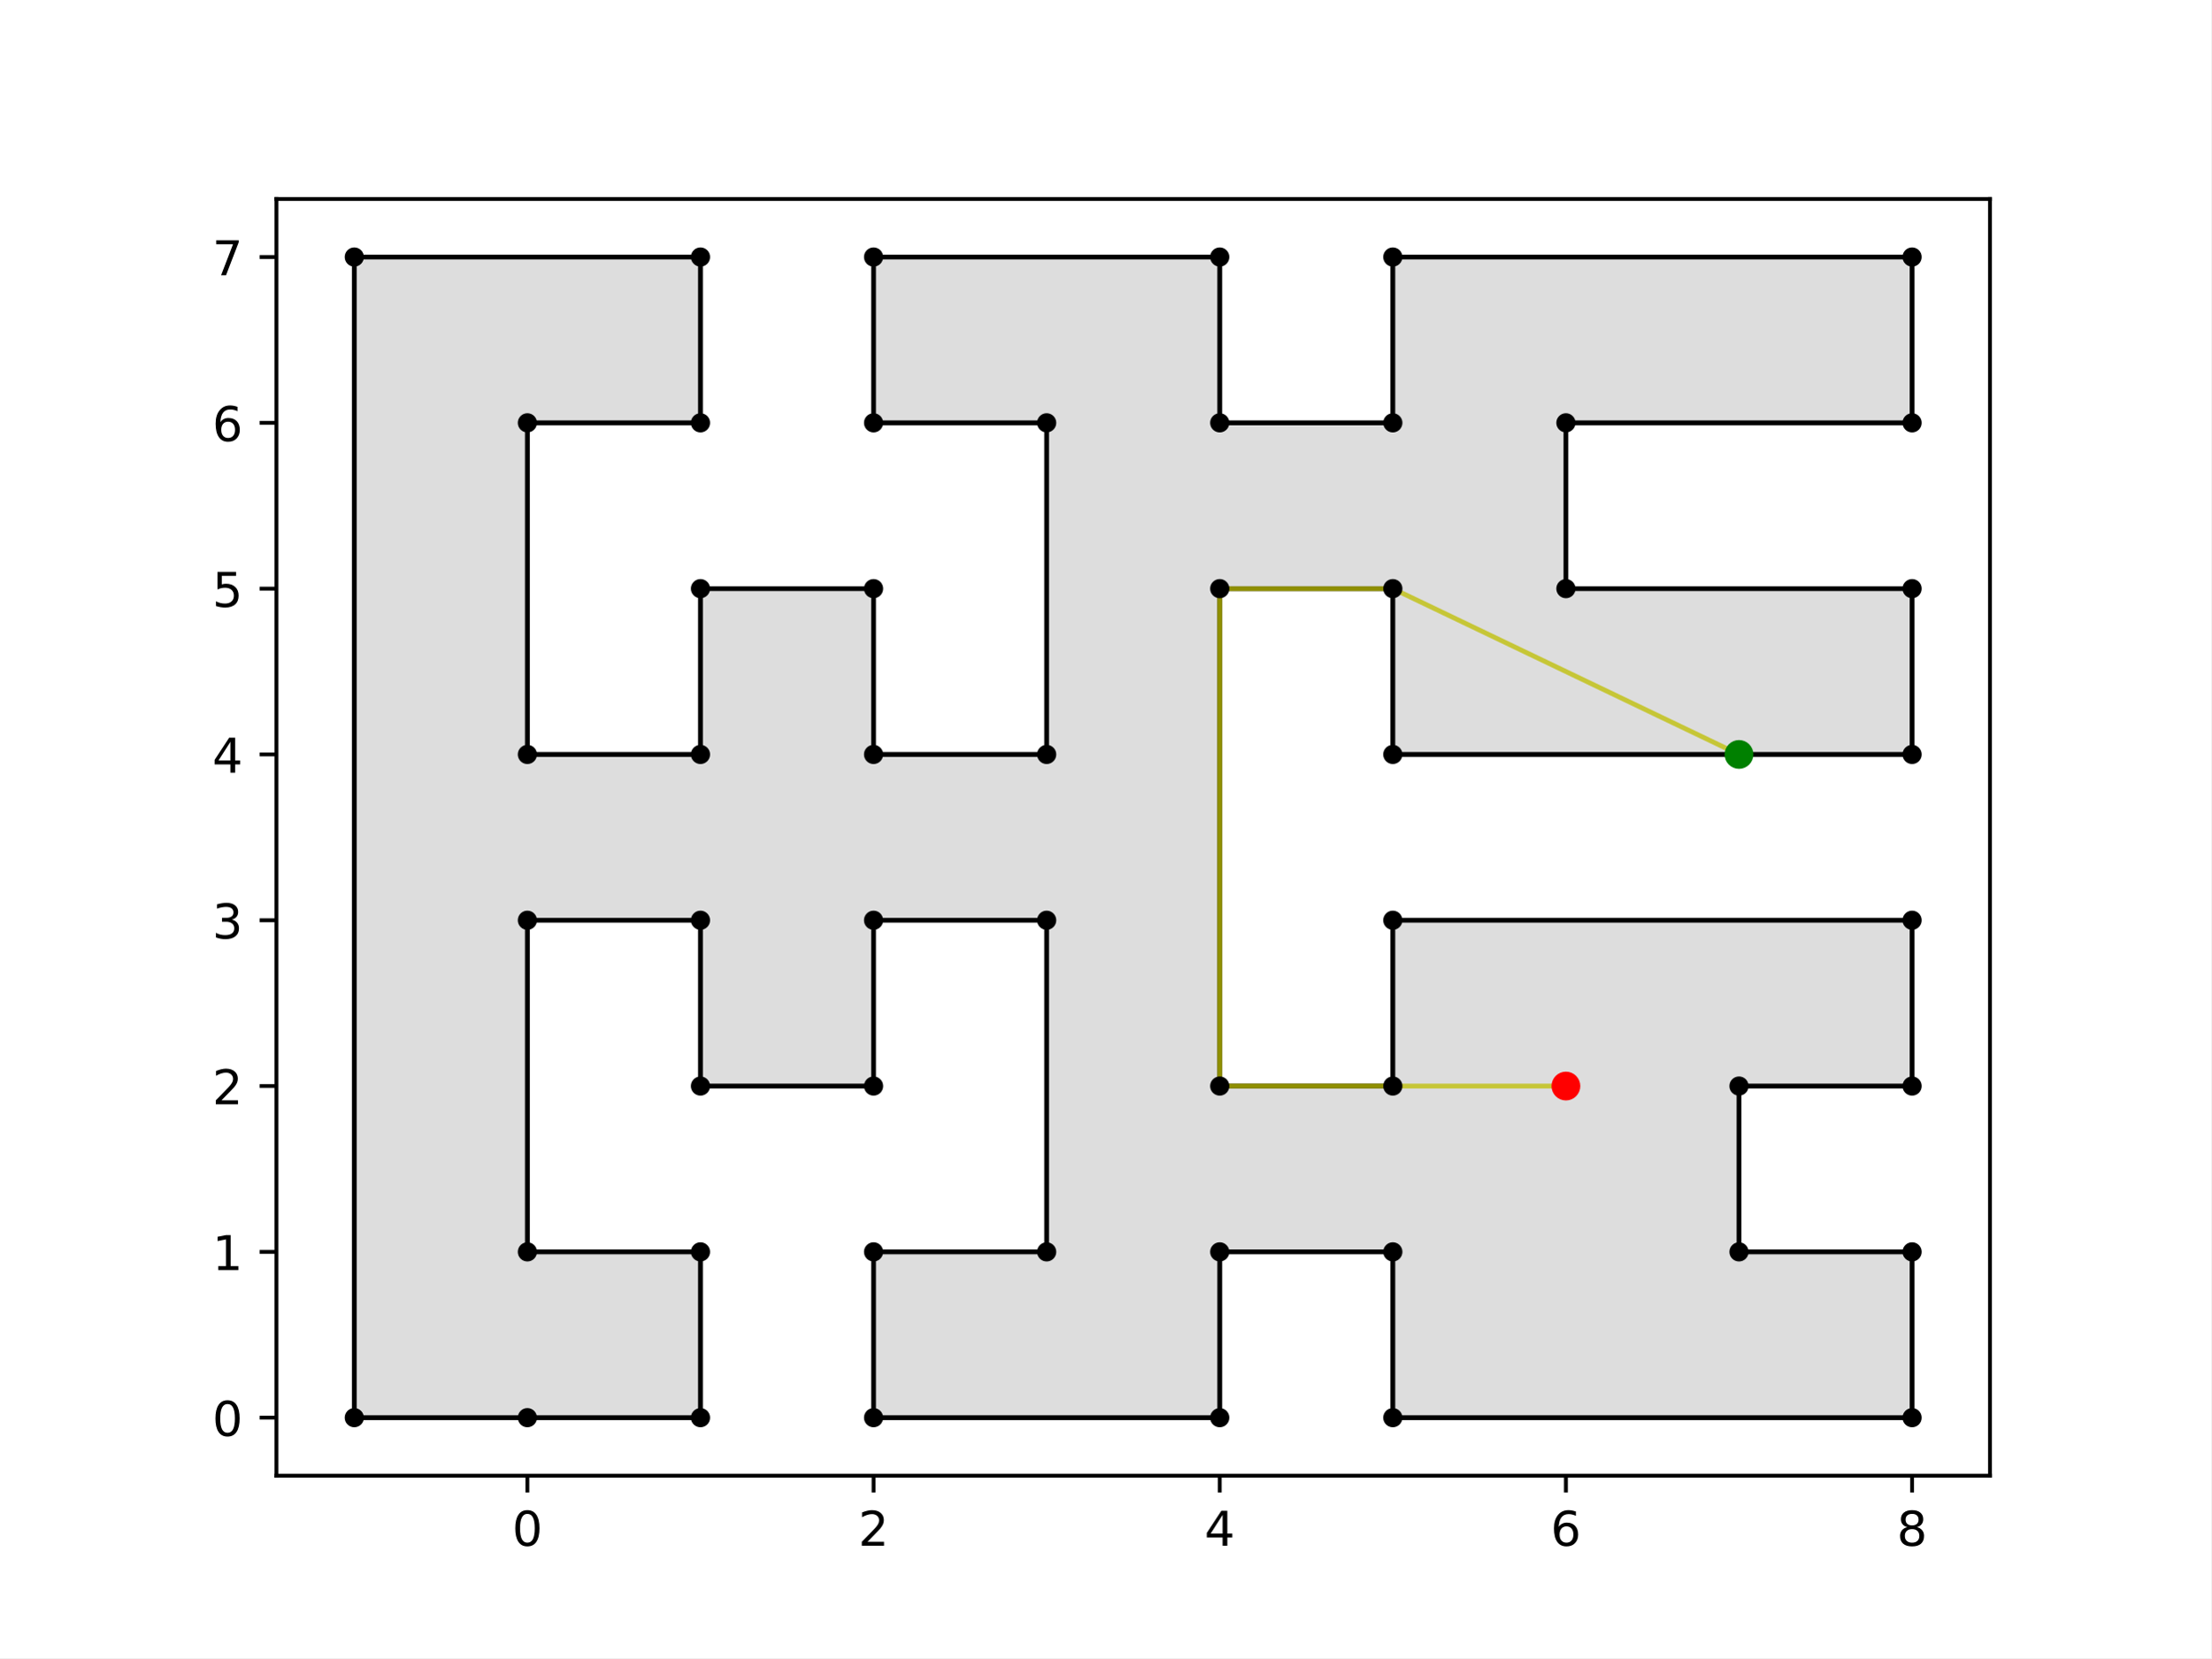
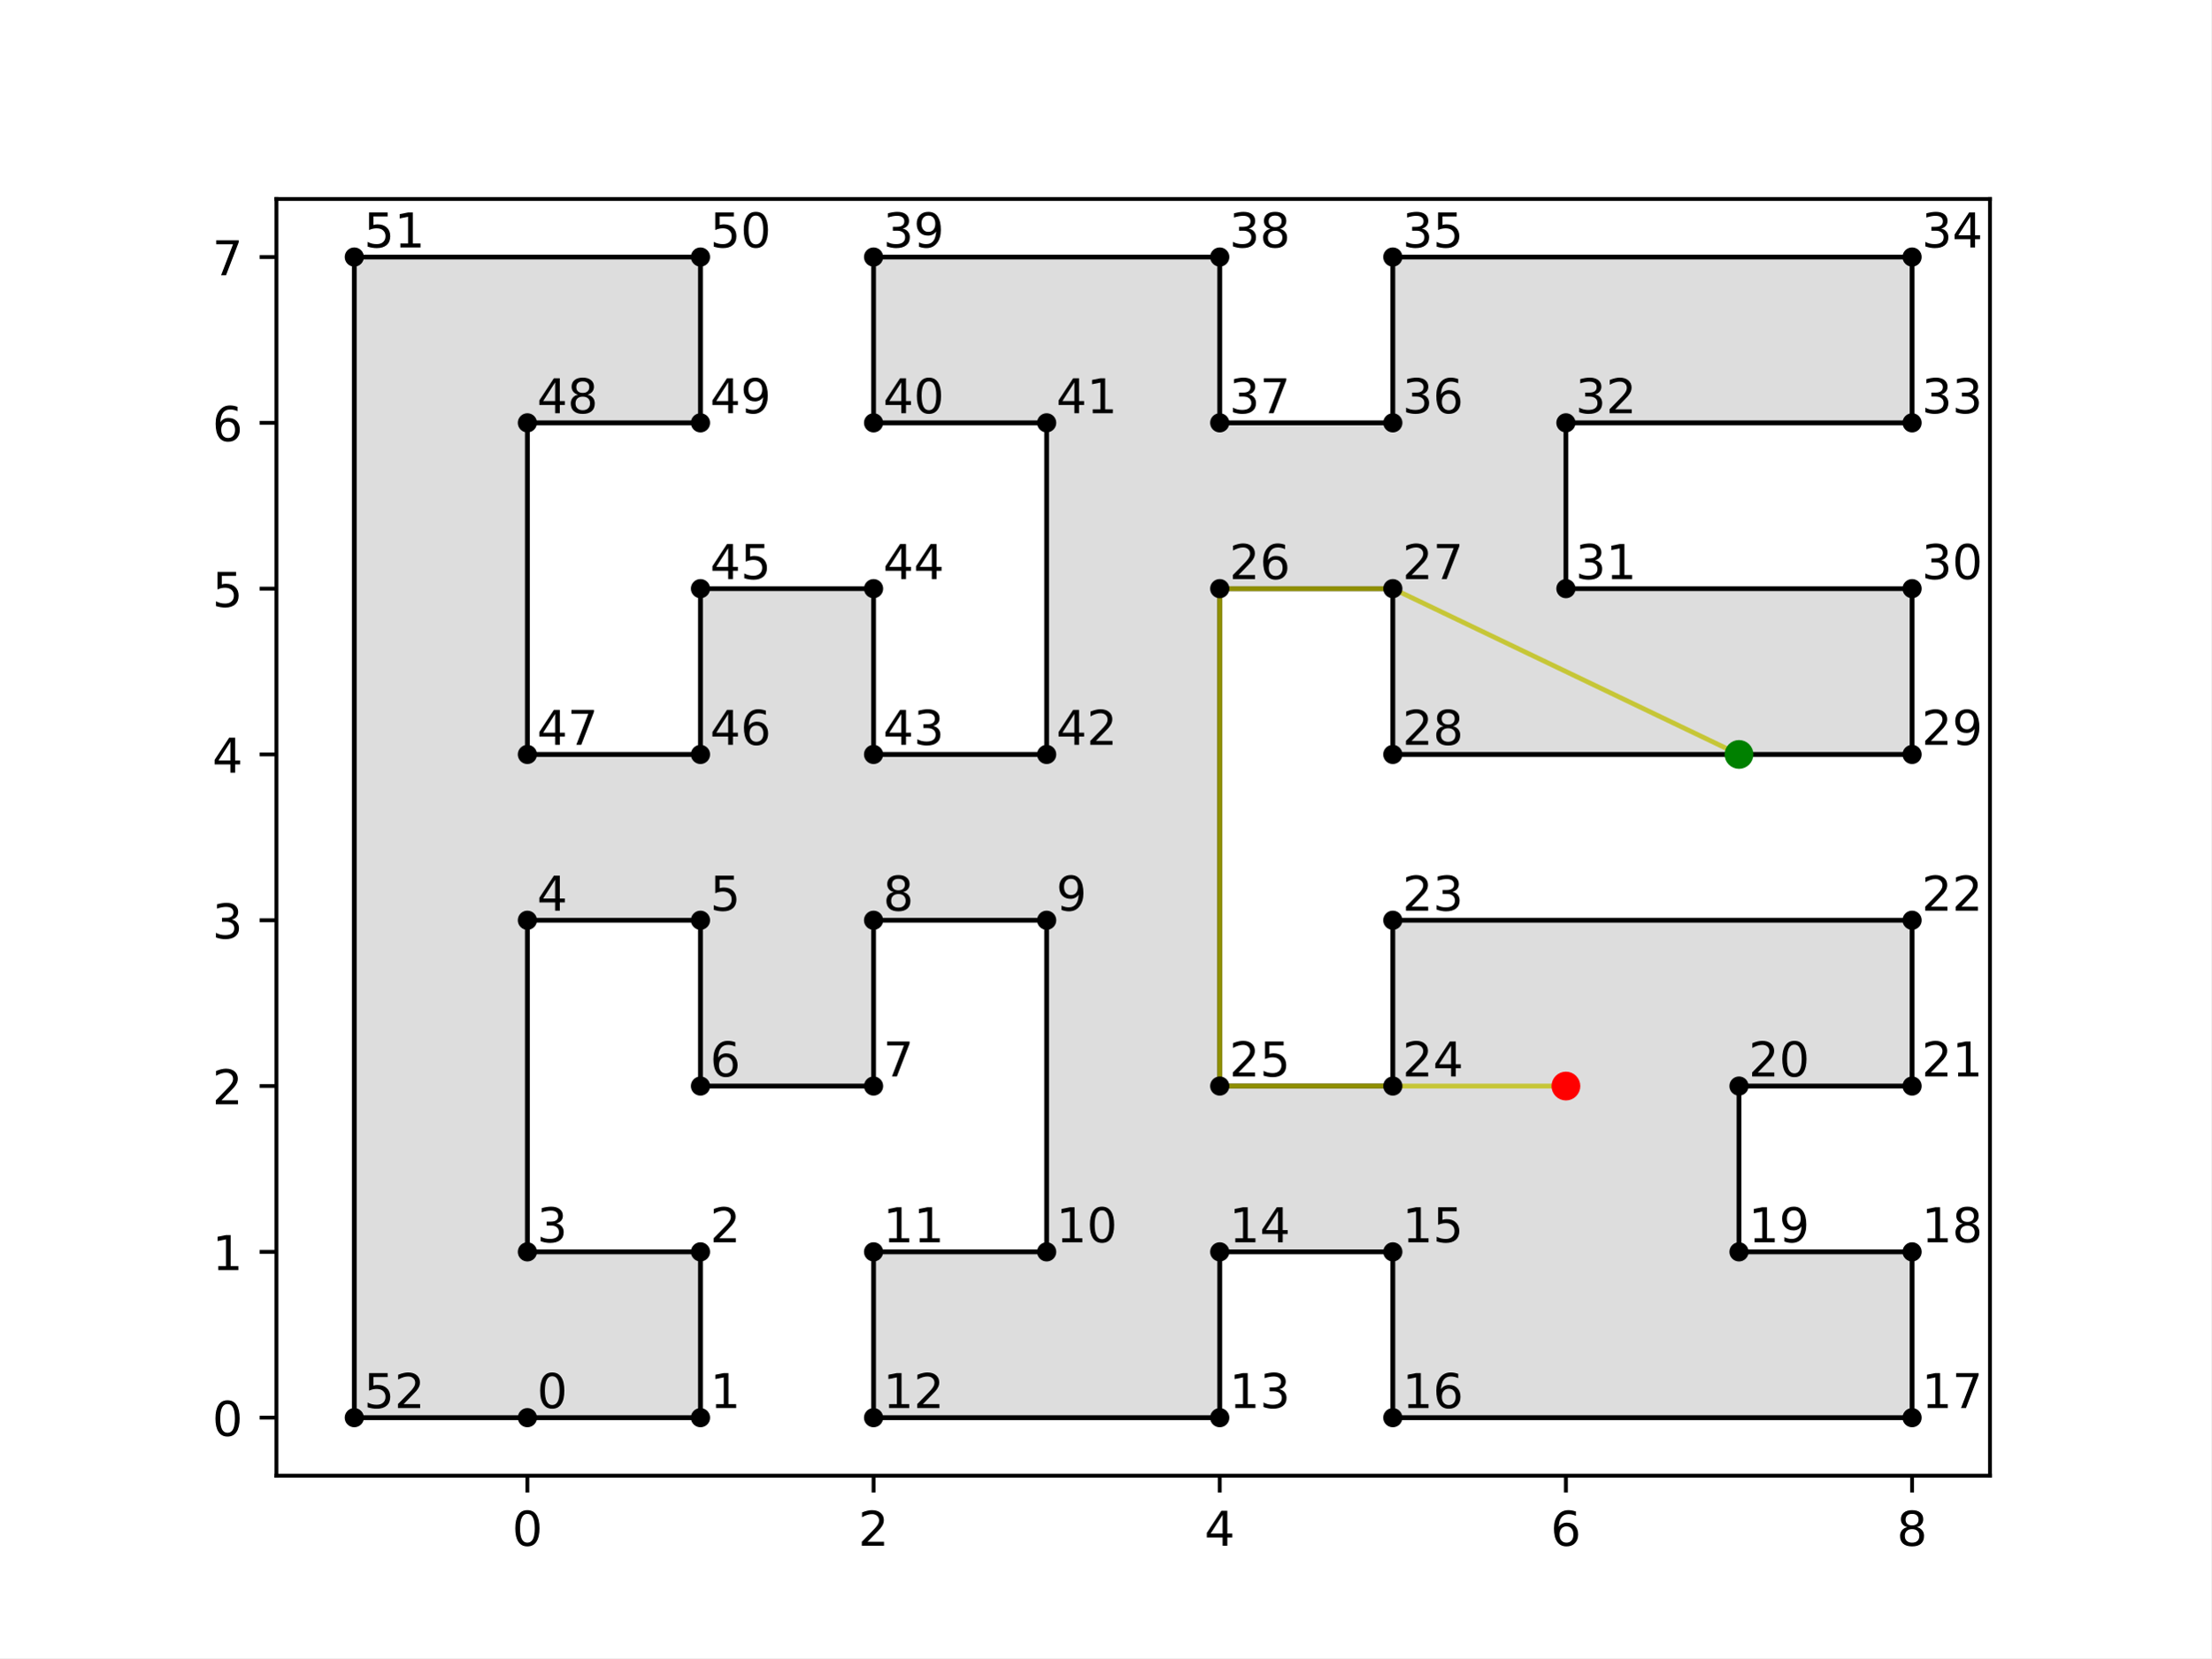
<svg xmlns="http://www.w3.org/2000/svg" xmlns:xlink="http://www.w3.org/1999/xlink" height="345.6pt" version="1.1" viewBox="0 0 460.8 345.6" width="460.8pt">
  <defs>
    <style type="text/css">*{stroke-linecap:butt;stroke-linejoin:round;}</style>
  </defs>
  <g id="figure_1">
    <g id="patch_1">
      <path d="M 0 345.6  L 460.8 345.6  L 460.8 0  L 0 0  z " style="fill:#ffffff;" />
    </g>
    <g id="axes_1">
      <g id="patch_2">
        <path d="M 57.6 307.584  L 414.72 307.584  L 414.72 41.472  L 57.6 41.472  z " style="fill:#ffffff;" />
      </g>
      <g id="patch_3">
-         <path clip-path="url(#pfb8303983c)" d="M 109.905 295.488  L 145.978 295.488  L 145.978 260.928  L 109.905 260.928  L 109.905 191.808  L 145.978 191.808  L 145.978 226.368  L 182.051 226.368  L 182.051 191.808  L 218.124 191.808  L 218.124 260.928  L 182.051 260.928  L 182.051 295.488  L 254.196 295.488  L 254.196 260.928  L 290.269 260.928  L 290.269 295.488  L 398.487 295.488  L 398.487 260.928  L 362.415 260.928  L 362.415 226.368  L 398.487 226.368  L 398.487 191.808  L 290.269 191.808  L 290.269 226.368  L 254.196 226.368  L 254.196 122.688  L 290.269 122.688  L 290.269 157.248  L 398.487 157.248  L 398.487 122.688  L 326.342 122.688  L 326.342 88.128  L 398.487 88.128  L 398.487 53.568  L 290.269 53.568  L 290.269 88.128  L 254.196 88.128  L 254.196 53.568  L 182.051 53.568  L 182.051 88.128  L 218.124 88.128  L 218.124 157.248  L 182.051 157.248  L 182.051 122.688  L 145.978 122.688  L 145.978 157.248  L 109.905 157.248  L 109.905 88.128  L 145.978 88.128  L 145.978 53.568  L 73.833 53.568  L 73.833 295.488  z " style="fill:#dddddd;stroke:#000000;" />
+         <path clip-path="url(#pe82f7a3d07)" d="M 109.905 295.488  L 145.978 295.488  L 145.978 260.928  L 109.905 260.928  L 109.905 191.808  L 145.978 191.808  L 145.978 226.368  L 182.051 226.368  L 182.051 191.808  L 218.124 191.808  L 218.124 260.928  L 182.051 260.928  L 182.051 295.488  L 254.196 295.488  L 254.196 260.928  L 290.269 260.928  L 290.269 295.488  L 398.487 295.488  L 398.487 260.928  L 362.415 260.928  L 362.415 226.368  L 398.487 226.368  L 398.487 191.808  L 290.269 191.808  L 290.269 226.368  L 254.196 226.368  L 254.196 122.688  L 290.269 122.688  L 290.269 157.248  L 398.487 157.248  L 398.487 122.688  L 326.342 122.688  L 326.342 88.128  L 398.487 88.128  L 398.487 53.568  L 290.269 53.568  L 290.269 88.128  L 254.196 88.128  L 254.196 53.568  L 182.051 53.568  L 182.051 88.128  L 218.124 88.128  L 218.124 157.248  L 182.051 157.248  L 182.051 122.688  L 145.978 122.688  L 145.978 157.248  L 109.905 157.248  L 109.905 88.128  L 145.978 88.128  L 145.978 53.568  L 73.833 53.568  L 73.833 295.488  z " style="fill:#dddddd;stroke:#000000;" />
      </g>
      <g id="matplotlib.axis_1">
        <g id="xtick_1">
          <g id="line2d_1">
            <defs>
-               <path d="M 0 0  L 0 3.5  " id="m3d851dfef1" style="stroke:#000000;stroke-width:0.8;" />
+               <path d="M 0 0  L 0 3.5  " id="ma1c6338b8a" style="stroke:#000000;stroke-width:0.8;" />
            </defs>
            <g>
-               <use style="stroke:#000000;stroke-width:0.8;" x="109.905" xlink:href="#m3d851dfef1" y="307.584" />
+               <use style="stroke:#000000;stroke-width:0.8;" x="109.905" xlink:href="#ma1c6338b8a" y="307.584" />
            </g>
          </g>
          <g id="text_1">
            <g transform="translate(106.7242 322.1824)scale(0.1 -0.1)">
              <defs>
                <path d="M 31.781 66.406  Q 24.172 66.406 20.328 58.906  Q 16.5 51.422 16.5 36.375  Q 16.5 21.391 20.328 13.891  Q 24.172 6.391 31.781 6.391  Q 39.453 6.391 43.281 13.891  Q 47.125 21.391 47.125 36.375  Q 47.125 51.422 43.281 58.906  Q 39.453 66.406 31.781 66.406  z M 31.781 74.219  Q 44.047 74.219 50.516 64.516  Q 56.984 54.828 56.984 36.375  Q 56.984 17.969 50.516 8.266  Q 44.047 -1.422 31.781 -1.422  Q 19.531 -1.422 13.062 8.266  Q 6.594 17.969 6.594 36.375  Q 6.594 54.828 13.062 64.516  Q 19.531 74.219 31.781 74.219  z " id="DejaVuSans-48" />
              </defs>
              <use xlink:href="#DejaVuSans-48" />
            </g>
          </g>
        </g>
        <g id="xtick_2">
          <g id="line2d_2">
            <g>
-               <use style="stroke:#000000;stroke-width:0.8;" x="182.051" xlink:href="#m3d851dfef1" y="307.584" />
+               <use style="stroke:#000000;stroke-width:0.8;" x="182.051" xlink:href="#ma1c6338b8a" y="307.584" />
            </g>
          </g>
          <g id="text_2">
            <g transform="translate(178.8697 322.1824)scale(0.1 -0.1)">
              <defs>
                <path d="M 19.188 8.297  L 53.609 8.297  L 53.609 0  L 7.328 0  L 7.328 8.297  Q 12.938 14.109 22.625 23.891  Q 32.328 33.688 34.812 36.531  Q 39.547 41.844 41.422 45.531  Q 43.312 49.219 43.312 52.781  Q 43.312 58.594 39.234 62.25  Q 35.156 65.922 28.609 65.922  Q 23.969 65.922 18.812 64.312  Q 13.672 62.703 7.812 59.422  L 7.812 69.391  Q 13.766 71.781 18.938 73  Q 24.125 74.219 28.422 74.219  Q 39.75 74.219 46.484 68.547  Q 53.219 62.891 53.219 53.422  Q 53.219 48.922 51.531 44.891  Q 49.859 40.875 45.406 35.406  Q 44.188 33.984 37.641 27.219  Q 31.109 20.453 19.188 8.297  z " id="DejaVuSans-50" />
              </defs>
              <use xlink:href="#DejaVuSans-50" />
            </g>
          </g>
        </g>
        <g id="xtick_3">
          <g id="line2d_3">
            <g>
-               <use style="stroke:#000000;stroke-width:0.8;" x="254.196" xlink:href="#m3d851dfef1" y="307.584" />
+               <use style="stroke:#000000;stroke-width:0.8;" x="254.196" xlink:href="#ma1c6338b8a" y="307.584" />
            </g>
          </g>
          <g id="text_3">
            <g transform="translate(251.0151 322.1824)scale(0.1 -0.1)">
              <defs>
                <path d="M 37.797 64.312  L 12.891 25.391  L 37.797 25.391  z M 35.203 72.906  L 47.609 72.906  L 47.609 25.391  L 58.016 25.391  L 58.016 17.188  L 47.609 17.188  L 47.609 0  L 37.797 0  L 37.797 17.188  L 4.891 17.188  L 4.891 26.703  z " id="DejaVuSans-52" />
              </defs>
              <use xlink:href="#DejaVuSans-52" />
            </g>
          </g>
        </g>
        <g id="xtick_4">
          <g id="line2d_4">
            <g>
-               <use style="stroke:#000000;stroke-width:0.8;" x="326.342" xlink:href="#m3d851dfef1" y="307.584" />
+               <use style="stroke:#000000;stroke-width:0.8;" x="326.342" xlink:href="#ma1c6338b8a" y="307.584" />
            </g>
          </g>
          <g id="text_4">
            <g transform="translate(323.1606 322.1824)scale(0.1 -0.1)">
              <defs>
                <path d="M 33.016 40.375  Q 26.375 40.375 22.484 35.828  Q 18.609 31.297 18.609 23.391  Q 18.609 15.531 22.484 10.953  Q 26.375 6.391 33.016 6.391  Q 39.656 6.391 43.531 10.953  Q 47.406 15.531 47.406 23.391  Q 47.406 31.297 43.531 35.828  Q 39.656 40.375 33.016 40.375  z M 52.594 71.297  L 52.594 62.312  Q 48.875 64.062 45.094 64.984  Q 41.312 65.922 37.594 65.922  Q 27.828 65.922 22.672 59.328  Q 17.531 52.734 16.797 39.406  Q 19.672 43.656 24.016 45.922  Q 28.375 48.188 33.594 48.188  Q 44.578 48.188 50.953 41.516  Q 57.328 34.859 57.328 23.391  Q 57.328 12.156 50.688 5.359  Q 44.047 -1.422 33.016 -1.422  Q 20.359 -1.422 13.672 8.266  Q 6.984 17.969 6.984 36.375  Q 6.984 53.656 15.188 63.938  Q 23.391 74.219 37.203 74.219  Q 40.922 74.219 44.703 73.484  Q 48.484 72.75 52.594 71.297  z " id="DejaVuSans-54" />
              </defs>
              <use xlink:href="#DejaVuSans-54" />
            </g>
          </g>
        </g>
        <g id="xtick_5">
          <g id="line2d_5">
            <g>
-               <use style="stroke:#000000;stroke-width:0.8;" x="398.487" xlink:href="#m3d851dfef1" y="307.584" />
+               <use style="stroke:#000000;stroke-width:0.8;" x="398.487" xlink:href="#ma1c6338b8a" y="307.584" />
            </g>
          </g>
          <g id="text_5">
            <g transform="translate(395.306 322.1824)scale(0.1 -0.1)">
              <defs>
                <path d="M 31.781 34.625  Q 24.75 34.625 20.719 30.859  Q 16.703 27.094 16.703 20.516  Q 16.703 13.922 20.719 10.156  Q 24.75 6.391 31.781 6.391  Q 38.812 6.391 42.859 10.172  Q 46.922 13.969 46.922 20.516  Q 46.922 27.094 42.891 30.859  Q 38.875 34.625 31.781 34.625  z M 21.922 38.812  Q 15.578 40.375 12.031 44.719  Q 8.5 49.078 8.5 55.328  Q 8.5 64.062 14.719 69.141  Q 20.953 74.219 31.781 74.219  Q 42.672 74.219 48.875 69.141  Q 55.078 64.062 55.078 55.328  Q 55.078 49.078 51.531 44.719  Q 48 40.375 41.703 38.812  Q 48.828 37.156 52.797 32.312  Q 56.781 27.484 56.781 20.516  Q 56.781 9.906 50.312 4.234  Q 43.844 -1.422 31.781 -1.422  Q 19.734 -1.422 13.25 4.234  Q 6.781 9.906 6.781 20.516  Q 6.781 27.484 10.781 32.312  Q 14.797 37.156 21.922 38.812  z M 18.312 54.391  Q 18.312 48.734 21.844 45.562  Q 25.391 42.391 31.781 42.391  Q 38.141 42.391 41.719 45.562  Q 45.312 48.734 45.312 54.391  Q 45.312 60.062 41.719 63.234  Q 38.141 66.406 31.781 66.406  Q 25.391 66.406 21.844 63.234  Q 18.312 60.062 18.312 54.391  z " id="DejaVuSans-56" />
              </defs>
              <use xlink:href="#DejaVuSans-56" />
            </g>
          </g>
        </g>
      </g>
      <g id="matplotlib.axis_2">
        <g id="ytick_1">
          <g id="line2d_6">
            <defs>
-               <path d="M 0 0  L -3.5 0  " id="mc3d7465099" style="stroke:#000000;stroke-width:0.8;" />
+               <path d="M 0 0  L -3.5 0  " id="mae4428f317" style="stroke:#000000;stroke-width:0.8;" />
            </defs>
            <g>
-               <use style="stroke:#000000;stroke-width:0.8;" x="57.6" xlink:href="#mc3d7465099" y="295.488" />
+               <use style="stroke:#000000;stroke-width:0.8;" x="57.6" xlink:href="#mae4428f317" y="295.488" />
            </g>
          </g>
          <g id="text_6">
            <g transform="translate(44.2375 299.2872)scale(0.1 -0.1)">
              <use xlink:href="#DejaVuSans-48" />
            </g>
          </g>
        </g>
        <g id="ytick_2">
          <g id="line2d_7">
            <g>
-               <use style="stroke:#000000;stroke-width:0.8;" x="57.6" xlink:href="#mc3d7465099" y="260.928" />
+               <use style="stroke:#000000;stroke-width:0.8;" x="57.6" xlink:href="#mae4428f317" y="260.928" />
            </g>
          </g>
          <g id="text_7">
            <g transform="translate(44.2375 264.7272)scale(0.1 -0.1)">
              <defs>
                <path d="M 12.406 8.297  L 28.516 8.297  L 28.516 63.922  L 10.984 60.406  L 10.984 69.391  L 28.422 72.906  L 38.281 72.906  L 38.281 8.297  L 54.391 8.297  L 54.391 0  L 12.406 0  z " id="DejaVuSans-49" />
              </defs>
              <use xlink:href="#DejaVuSans-49" />
            </g>
          </g>
        </g>
        <g id="ytick_3">
          <g id="line2d_8">
            <g>
-               <use style="stroke:#000000;stroke-width:0.8;" x="57.6" xlink:href="#mc3d7465099" y="226.368" />
+               <use style="stroke:#000000;stroke-width:0.8;" x="57.6" xlink:href="#mae4428f317" y="226.368" />
            </g>
          </g>
          <g id="text_8">
            <g transform="translate(44.2375 230.1672)scale(0.1 -0.1)">
              <use xlink:href="#DejaVuSans-50" />
            </g>
          </g>
        </g>
        <g id="ytick_4">
          <g id="line2d_9">
            <g>
-               <use style="stroke:#000000;stroke-width:0.8;" x="57.6" xlink:href="#mc3d7465099" y="191.808" />
+               <use style="stroke:#000000;stroke-width:0.8;" x="57.6" xlink:href="#mae4428f317" y="191.808" />
            </g>
          </g>
          <g id="text_9">
            <g transform="translate(44.2375 195.6072)scale(0.1 -0.1)">
              <defs>
                <path d="M 40.578 39.312  Q 47.656 37.797 51.625 33  Q 55.609 28.219 55.609 21.188  Q 55.609 10.406 48.188 4.484  Q 40.766 -1.422 27.094 -1.422  Q 22.516 -1.422 17.656 -0.516  Q 12.797 0.391 7.625 2.203  L 7.625 11.719  Q 11.719 9.328 16.594 8.109  Q 21.484 6.891 26.812 6.891  Q 36.078 6.891 40.938 10.547  Q 45.797 14.203 45.797 21.188  Q 45.797 27.641 41.281 31.266  Q 36.766 34.906 28.719 34.906  L 20.219 34.906  L 20.219 43.016  L 29.109 43.016  Q 36.375 43.016 40.234 45.922  Q 44.094 48.828 44.094 54.297  Q 44.094 59.906 40.109 62.906  Q 36.141 65.922 28.719 65.922  Q 24.656 65.922 20.016 65.031  Q 15.375 64.156 9.812 62.312  L 9.812 71.094  Q 15.438 72.656 20.344 73.438  Q 25.25 74.219 29.594 74.219  Q 40.828 74.219 47.359 69.109  Q 53.906 64.016 53.906 55.328  Q 53.906 49.266 50.438 45.094  Q 46.969 40.922 40.578 39.312  z " id="DejaVuSans-51" />
              </defs>
              <use xlink:href="#DejaVuSans-51" />
            </g>
          </g>
        </g>
        <g id="ytick_5">
          <g id="line2d_10">
            <g>
-               <use style="stroke:#000000;stroke-width:0.8;" x="57.6" xlink:href="#mc3d7465099" y="157.248" />
+               <use style="stroke:#000000;stroke-width:0.8;" x="57.6" xlink:href="#mae4428f317" y="157.248" />
            </g>
          </g>
          <g id="text_10">
            <g transform="translate(44.2375 161.0472)scale(0.1 -0.1)">
              <use xlink:href="#DejaVuSans-52" />
            </g>
          </g>
        </g>
        <g id="ytick_6">
          <g id="line2d_11">
            <g>
-               <use style="stroke:#000000;stroke-width:0.8;" x="57.6" xlink:href="#mc3d7465099" y="122.688" />
+               <use style="stroke:#000000;stroke-width:0.8;" x="57.6" xlink:href="#mae4428f317" y="122.688" />
            </g>
          </g>
          <g id="text_11">
            <g transform="translate(44.2375 126.4872)scale(0.1 -0.1)">
              <defs>
                <path d="M 10.797 72.906  L 49.516 72.906  L 49.516 64.594  L 19.828 64.594  L 19.828 46.734  Q 21.969 47.469 24.109 47.828  Q 26.266 48.188 28.422 48.188  Q 40.625 48.188 47.75 41.5  Q 54.891 34.812 54.891 23.391  Q 54.891 11.625 47.562 5.094  Q 40.234 -1.422 26.906 -1.422  Q 22.312 -1.422 17.547 -0.641  Q 12.797 0.141 7.719 1.703  L 7.719 11.625  Q 12.109 9.234 16.797 8.062  Q 21.484 6.891 26.703 6.891  Q 35.156 6.891 40.078 11.328  Q 45.016 15.766 45.016 23.391  Q 45.016 31 40.078 35.438  Q 35.156 39.891 26.703 39.891  Q 22.75 39.891 18.812 39.016  Q 14.891 38.141 10.797 36.281  z " id="DejaVuSans-53" />
              </defs>
              <use xlink:href="#DejaVuSans-53" />
            </g>
          </g>
        </g>
        <g id="ytick_7">
          <g id="line2d_12">
            <g>
-               <use style="stroke:#000000;stroke-width:0.8;" x="57.6" xlink:href="#mc3d7465099" y="88.128" />
+               <use style="stroke:#000000;stroke-width:0.8;" x="57.6" xlink:href="#mae4428f317" y="88.128" />
            </g>
          </g>
          <g id="text_12">
            <g transform="translate(44.2375 91.92722)scale(0.1 -0.1)">
              <use xlink:href="#DejaVuSans-54" />
            </g>
          </g>
        </g>
        <g id="ytick_8">
          <g id="line2d_13">
            <g>
-               <use style="stroke:#000000;stroke-width:0.8;" x="57.6" xlink:href="#mc3d7465099" y="53.568" />
+               <use style="stroke:#000000;stroke-width:0.8;" x="57.6" xlink:href="#mae4428f317" y="53.568" />
            </g>
          </g>
          <g id="text_13">
            <g transform="translate(44.2375 57.36722)scale(0.1 -0.1)">
              <defs>
                <path d="M 8.203 72.906  L 55.078 72.906  L 55.078 68.703  L 28.609 0  L 18.312 0  L 43.219 64.594  L 8.203 64.594  z " id="DejaVuSans-55" />
              </defs>
              <use xlink:href="#DejaVuSans-55" />
            </g>
          </g>
        </g>
      </g>
      <g id="line2d_14">
-         <path clip-path="url(#pfb8303983c)" d="M 326.342 226.368  L 290.269 226.368  " style="fill:none;stroke:#bfbf00;stroke-linecap:square;stroke-opacity:0.75;" />
+         <path clip-path="url(#pe82f7a3d07)" d="M 326.342 226.368  L 290.269 226.368  " style="fill:none;stroke:#bfbf00;stroke-linecap:square;stroke-opacity:0.75;" />
      </g>
      <g id="line2d_15">
-         <path clip-path="url(#pfb8303983c)" d="M 290.269 226.368  L 254.196 226.368  " style="fill:none;stroke:#bfbf00;stroke-linecap:square;stroke-opacity:0.75;" />
+         <path clip-path="url(#pe82f7a3d07)" d="M 290.269 226.368  L 254.196 226.368  " style="fill:none;stroke:#bfbf00;stroke-linecap:square;stroke-opacity:0.75;" />
      </g>
      <g id="line2d_16">
-         <path clip-path="url(#pfb8303983c)" d="M 254.196 226.368  L 254.196 122.688  " style="fill:none;stroke:#bfbf00;stroke-linecap:square;stroke-opacity:0.75;" />
+         <path clip-path="url(#pe82f7a3d07)" d="M 254.196 226.368  L 254.196 122.688  " style="fill:none;stroke:#bfbf00;stroke-linecap:square;stroke-opacity:0.75;" />
      </g>
      <g id="line2d_17">
-         <path clip-path="url(#pfb8303983c)" d="M 254.196 122.688  L 290.269 122.688  " style="fill:none;stroke:#bfbf00;stroke-linecap:square;stroke-opacity:0.75;" />
+         <path clip-path="url(#pe82f7a3d07)" d="M 254.196 122.688  L 290.269 122.688  " style="fill:none;stroke:#bfbf00;stroke-linecap:square;stroke-opacity:0.75;" />
      </g>
      <g id="line2d_18">
-         <path clip-path="url(#pfb8303983c)" d="M 290.269 122.688  L 362.415 157.248  " style="fill:none;stroke:#bfbf00;stroke-linecap:square;stroke-opacity:0.75;" />
+         <path clip-path="url(#pe82f7a3d07)" d="M 290.269 122.688  L 362.415 157.248  " style="fill:none;stroke:#bfbf00;stroke-linecap:square;stroke-opacity:0.75;" />
      </g>
      <g id="line2d_19">
        <defs>
-           <path d="M 0 1.5  C 0.398 1.5 0.779 1.342 1.061 1.061  C 1.342 0.779 1.5 0.398 1.5 0  C 1.5 -0.398 1.342 -0.779 1.061 -1.061  C 0.779 -1.342 0.398 -1.5 0 -1.5  C -0.398 -1.5 -0.779 -1.342 -1.061 -1.061  C -1.342 -0.779 -1.5 -0.398 -1.5 0  C -1.5 0.398 -1.342 0.779 -1.061 1.061  C -0.779 1.342 -0.398 1.5 0 1.5  z " id="mfc3757c6f0" style="stroke:#000000;" />
+           <path d="M 0 1.5  C 0.398 1.5 0.779 1.342 1.061 1.061  C 1.342 0.779 1.5 0.398 1.5 0  C 1.5 -0.398 1.342 -0.779 1.061 -1.061  C 0.779 -1.342 0.398 -1.5 0 -1.5  C -0.398 -1.5 -0.779 -1.342 -1.061 -1.061  C -1.342 -0.779 -1.5 -0.398 -1.5 0  C -1.5 0.398 -1.342 0.779 -1.061 1.061  C -0.779 1.342 -0.398 1.5 0 1.5  z " id="m0c30d48deb" style="stroke:#000000;" />
        </defs>
-         <g clip-path="url(#pfb8303983c)">
-           <use style="stroke:#000000;" x="109.905" xlink:href="#mfc3757c6f0" y="295.488" />
-           <use style="stroke:#000000;" x="145.978" xlink:href="#mfc3757c6f0" y="295.488" />
-           <use style="stroke:#000000;" x="145.978" xlink:href="#mfc3757c6f0" y="260.928" />
-           <use style="stroke:#000000;" x="109.905" xlink:href="#mfc3757c6f0" y="260.928" />
-           <use style="stroke:#000000;" x="109.905" xlink:href="#mfc3757c6f0" y="191.808" />
-           <use style="stroke:#000000;" x="145.978" xlink:href="#mfc3757c6f0" y="191.808" />
-           <use style="stroke:#000000;" x="145.978" xlink:href="#mfc3757c6f0" y="226.368" />
-           <use style="stroke:#000000;" x="182.051" xlink:href="#mfc3757c6f0" y="226.368" />
-           <use style="stroke:#000000;" x="182.051" xlink:href="#mfc3757c6f0" y="191.808" />
-           <use style="stroke:#000000;" x="218.124" xlink:href="#mfc3757c6f0" y="191.808" />
-           <use style="stroke:#000000;" x="218.124" xlink:href="#mfc3757c6f0" y="260.928" />
-           <use style="stroke:#000000;" x="182.051" xlink:href="#mfc3757c6f0" y="260.928" />
-           <use style="stroke:#000000;" x="182.051" xlink:href="#mfc3757c6f0" y="295.488" />
-           <use style="stroke:#000000;" x="254.196" xlink:href="#mfc3757c6f0" y="295.488" />
-           <use style="stroke:#000000;" x="254.196" xlink:href="#mfc3757c6f0" y="260.928" />
-           <use style="stroke:#000000;" x="290.269" xlink:href="#mfc3757c6f0" y="260.928" />
-           <use style="stroke:#000000;" x="290.269" xlink:href="#mfc3757c6f0" y="295.488" />
-           <use style="stroke:#000000;" x="398.487" xlink:href="#mfc3757c6f0" y="295.488" />
-           <use style="stroke:#000000;" x="398.487" xlink:href="#mfc3757c6f0" y="260.928" />
-           <use style="stroke:#000000;" x="362.415" xlink:href="#mfc3757c6f0" y="260.928" />
-           <use style="stroke:#000000;" x="362.415" xlink:href="#mfc3757c6f0" y="226.368" />
-           <use style="stroke:#000000;" x="398.487" xlink:href="#mfc3757c6f0" y="226.368" />
-           <use style="stroke:#000000;" x="398.487" xlink:href="#mfc3757c6f0" y="191.808" />
-           <use style="stroke:#000000;" x="290.269" xlink:href="#mfc3757c6f0" y="191.808" />
-           <use style="stroke:#000000;" x="290.269" xlink:href="#mfc3757c6f0" y="226.368" />
-           <use style="stroke:#000000;" x="254.196" xlink:href="#mfc3757c6f0" y="226.368" />
-           <use style="stroke:#000000;" x="254.196" xlink:href="#mfc3757c6f0" y="122.688" />
-           <use style="stroke:#000000;" x="290.269" xlink:href="#mfc3757c6f0" y="122.688" />
-           <use style="stroke:#000000;" x="290.269" xlink:href="#mfc3757c6f0" y="157.248" />
-           <use style="stroke:#000000;" x="398.487" xlink:href="#mfc3757c6f0" y="157.248" />
-           <use style="stroke:#000000;" x="398.487" xlink:href="#mfc3757c6f0" y="122.688" />
-           <use style="stroke:#000000;" x="326.342" xlink:href="#mfc3757c6f0" y="122.688" />
-           <use style="stroke:#000000;" x="326.342" xlink:href="#mfc3757c6f0" y="88.128" />
-           <use style="stroke:#000000;" x="398.487" xlink:href="#mfc3757c6f0" y="88.128" />
-           <use style="stroke:#000000;" x="398.487" xlink:href="#mfc3757c6f0" y="53.568" />
-           <use style="stroke:#000000;" x="290.269" xlink:href="#mfc3757c6f0" y="53.568" />
-           <use style="stroke:#000000;" x="290.269" xlink:href="#mfc3757c6f0" y="88.128" />
-           <use style="stroke:#000000;" x="254.196" xlink:href="#mfc3757c6f0" y="88.128" />
-           <use style="stroke:#000000;" x="254.196" xlink:href="#mfc3757c6f0" y="53.568" />
-           <use style="stroke:#000000;" x="182.051" xlink:href="#mfc3757c6f0" y="53.568" />
-           <use style="stroke:#000000;" x="182.051" xlink:href="#mfc3757c6f0" y="88.128" />
-           <use style="stroke:#000000;" x="218.124" xlink:href="#mfc3757c6f0" y="88.128" />
-           <use style="stroke:#000000;" x="218.124" xlink:href="#mfc3757c6f0" y="157.248" />
-           <use style="stroke:#000000;" x="182.051" xlink:href="#mfc3757c6f0" y="157.248" />
-           <use style="stroke:#000000;" x="182.051" xlink:href="#mfc3757c6f0" y="122.688" />
-           <use style="stroke:#000000;" x="145.978" xlink:href="#mfc3757c6f0" y="122.688" />
-           <use style="stroke:#000000;" x="145.978" xlink:href="#mfc3757c6f0" y="157.248" />
-           <use style="stroke:#000000;" x="109.905" xlink:href="#mfc3757c6f0" y="157.248" />
-           <use style="stroke:#000000;" x="109.905" xlink:href="#mfc3757c6f0" y="88.128" />
-           <use style="stroke:#000000;" x="145.978" xlink:href="#mfc3757c6f0" y="88.128" />
-           <use style="stroke:#000000;" x="145.978" xlink:href="#mfc3757c6f0" y="53.568" />
-           <use style="stroke:#000000;" x="73.833" xlink:href="#mfc3757c6f0" y="53.568" />
-           <use style="stroke:#000000;" x="73.833" xlink:href="#mfc3757c6f0" y="295.488" />
+         <g clip-path="url(#pe82f7a3d07)">
+           <use style="stroke:#000000;" x="109.905" xlink:href="#m0c30d48deb" y="295.488" />
+           <use style="stroke:#000000;" x="145.978" xlink:href="#m0c30d48deb" y="295.488" />
+           <use style="stroke:#000000;" x="145.978" xlink:href="#m0c30d48deb" y="260.928" />
+           <use style="stroke:#000000;" x="109.905" xlink:href="#m0c30d48deb" y="260.928" />
+           <use style="stroke:#000000;" x="109.905" xlink:href="#m0c30d48deb" y="191.808" />
+           <use style="stroke:#000000;" x="145.978" xlink:href="#m0c30d48deb" y="191.808" />
+           <use style="stroke:#000000;" x="145.978" xlink:href="#m0c30d48deb" y="226.368" />
+           <use style="stroke:#000000;" x="182.051" xlink:href="#m0c30d48deb" y="226.368" />
+           <use style="stroke:#000000;" x="182.051" xlink:href="#m0c30d48deb" y="191.808" />
+           <use style="stroke:#000000;" x="218.124" xlink:href="#m0c30d48deb" y="191.808" />
+           <use style="stroke:#000000;" x="218.124" xlink:href="#m0c30d48deb" y="260.928" />
+           <use style="stroke:#000000;" x="182.051" xlink:href="#m0c30d48deb" y="260.928" />
+           <use style="stroke:#000000;" x="182.051" xlink:href="#m0c30d48deb" y="295.488" />
+           <use style="stroke:#000000;" x="254.196" xlink:href="#m0c30d48deb" y="295.488" />
+           <use style="stroke:#000000;" x="254.196" xlink:href="#m0c30d48deb" y="260.928" />
+           <use style="stroke:#000000;" x="290.269" xlink:href="#m0c30d48deb" y="260.928" />
+           <use style="stroke:#000000;" x="290.269" xlink:href="#m0c30d48deb" y="295.488" />
+           <use style="stroke:#000000;" x="398.487" xlink:href="#m0c30d48deb" y="295.488" />
+           <use style="stroke:#000000;" x="398.487" xlink:href="#m0c30d48deb" y="260.928" />
+           <use style="stroke:#000000;" x="362.415" xlink:href="#m0c30d48deb" y="260.928" />
+           <use style="stroke:#000000;" x="362.415" xlink:href="#m0c30d48deb" y="226.368" />
+           <use style="stroke:#000000;" x="398.487" xlink:href="#m0c30d48deb" y="226.368" />
+           <use style="stroke:#000000;" x="398.487" xlink:href="#m0c30d48deb" y="191.808" />
+           <use style="stroke:#000000;" x="290.269" xlink:href="#m0c30d48deb" y="191.808" />
+           <use style="stroke:#000000;" x="290.269" xlink:href="#m0c30d48deb" y="226.368" />
+           <use style="stroke:#000000;" x="254.196" xlink:href="#m0c30d48deb" y="226.368" />
+           <use style="stroke:#000000;" x="254.196" xlink:href="#m0c30d48deb" y="122.688" />
+           <use style="stroke:#000000;" x="290.269" xlink:href="#m0c30d48deb" y="122.688" />
+           <use style="stroke:#000000;" x="290.269" xlink:href="#m0c30d48deb" y="157.248" />
+           <use style="stroke:#000000;" x="398.487" xlink:href="#m0c30d48deb" y="157.248" />
+           <use style="stroke:#000000;" x="398.487" xlink:href="#m0c30d48deb" y="122.688" />
+           <use style="stroke:#000000;" x="326.342" xlink:href="#m0c30d48deb" y="122.688" />
+           <use style="stroke:#000000;" x="326.342" xlink:href="#m0c30d48deb" y="88.128" />
+           <use style="stroke:#000000;" x="398.487" xlink:href="#m0c30d48deb" y="88.128" />
+           <use style="stroke:#000000;" x="398.487" xlink:href="#m0c30d48deb" y="53.568" />
+           <use style="stroke:#000000;" x="290.269" xlink:href="#m0c30d48deb" y="53.568" />
+           <use style="stroke:#000000;" x="290.269" xlink:href="#m0c30d48deb" y="88.128" />
+           <use style="stroke:#000000;" x="254.196" xlink:href="#m0c30d48deb" y="88.128" />
+           <use style="stroke:#000000;" x="254.196" xlink:href="#m0c30d48deb" y="53.568" />
+           <use style="stroke:#000000;" x="182.051" xlink:href="#m0c30d48deb" y="53.568" />
+           <use style="stroke:#000000;" x="182.051" xlink:href="#m0c30d48deb" y="88.128" />
+           <use style="stroke:#000000;" x="218.124" xlink:href="#m0c30d48deb" y="88.128" />
+           <use style="stroke:#000000;" x="218.124" xlink:href="#m0c30d48deb" y="157.248" />
+           <use style="stroke:#000000;" x="182.051" xlink:href="#m0c30d48deb" y="157.248" />
+           <use style="stroke:#000000;" x="182.051" xlink:href="#m0c30d48deb" y="122.688" />
+           <use style="stroke:#000000;" x="145.978" xlink:href="#m0c30d48deb" y="122.688" />
+           <use style="stroke:#000000;" x="145.978" xlink:href="#m0c30d48deb" y="157.248" />
+           <use style="stroke:#000000;" x="109.905" xlink:href="#m0c30d48deb" y="157.248" />
+           <use style="stroke:#000000;" x="109.905" xlink:href="#m0c30d48deb" y="88.128" />
+           <use style="stroke:#000000;" x="145.978" xlink:href="#m0c30d48deb" y="88.128" />
+           <use style="stroke:#000000;" x="145.978" xlink:href="#m0c30d48deb" y="53.568" />
+           <use style="stroke:#000000;" x="73.833" xlink:href="#m0c30d48deb" y="53.568" />
+           <use style="stroke:#000000;" x="73.833" xlink:href="#m0c30d48deb" y="295.488" />
        </g>
      </g>
      <g id="line2d_20">
        <defs>
-           <path d="M 0 2.5  C 0.663 2.5 1.299 2.237 1.768 1.768  C 2.237 1.299 2.5 0.663 2.5 0  C 2.5 -0.663 2.237 -1.299 1.768 -1.768  C 1.299 -2.237 0.663 -2.5 0 -2.5  C -0.663 -2.5 -1.299 -2.237 -1.768 -1.768  C -2.237 -1.299 -2.5 -0.663 -2.5 0  C -2.5 0.663 -2.237 1.299 -1.768 1.768  C -1.299 2.237 -0.663 2.5 0 2.5  z " id="m7d313e4e41" style="stroke:#ff0000;" />
+           <path d="M 0 2.5  C 0.663 2.5 1.299 2.237 1.768 1.768  C 2.237 1.299 2.5 0.663 2.5 0  C 2.5 -0.663 2.237 -1.299 1.768 -1.768  C 1.299 -2.237 0.663 -2.5 0 -2.5  C -0.663 -2.5 -1.299 -2.237 -1.768 -1.768  C -2.237 -1.299 -2.5 -0.663 -2.5 0  C -2.5 0.663 -2.237 1.299 -1.768 1.768  C -1.299 2.237 -0.663 2.5 0 2.5  z " id="m575af99cad" style="stroke:#ff0000;" />
        </defs>
-         <g clip-path="url(#pfb8303983c)">
-           <use style="fill:#ff0000;stroke:#ff0000;" x="326.342" xlink:href="#m7d313e4e41" y="226.368" />
+         <g clip-path="url(#pe82f7a3d07)">
+           <use style="fill:#ff0000;stroke:#ff0000;" x="326.342" xlink:href="#m575af99cad" y="226.368" />
        </g>
      </g>
      <g id="line2d_21">
        <defs>
-           <path d="M 0 2.5  C 0.663 2.5 1.299 2.237 1.768 1.768  C 2.237 1.299 2.5 0.663 2.5 0  C 2.5 -0.663 2.237 -1.299 1.768 -1.768  C 1.299 -2.237 0.663 -2.5 0 -2.5  C -0.663 -2.5 -1.299 -2.237 -1.768 -1.768  C -2.237 -1.299 -2.5 -0.663 -2.5 0  C -2.5 0.663 -2.237 1.299 -1.768 1.768  C -1.299 2.237 -0.663 2.5 0 2.5  z " id="m2451f87f8a" style="stroke:#008000;" />
+           <path d="M 0 2.5  C 0.663 2.5 1.299 2.237 1.768 1.768  C 2.237 1.299 2.5 0.663 2.5 0  C 2.5 -0.663 2.237 -1.299 1.768 -1.768  C 1.299 -2.237 0.663 -2.5 0 -2.5  C -0.663 -2.5 -1.299 -2.237 -1.768 -1.768  C -2.237 -1.299 -2.5 -0.663 -2.5 0  C -2.5 0.663 -2.237 1.299 -1.768 1.768  C -1.299 2.237 -0.663 2.5 0 2.5  z " id="m61a32199a4" style="stroke:#008000;" />
        </defs>
-         <g clip-path="url(#pfb8303983c)">
-           <use style="fill:#008000;stroke:#008000;" x="362.415" xlink:href="#m2451f87f8a" y="157.248" />
+         <g clip-path="url(#pe82f7a3d07)">
+           <use style="fill:#008000;stroke:#008000;" x="362.415" xlink:href="#m61a32199a4" y="157.248" />
        </g>
      </g>
      <g id="patch_4">
        <path d="M 57.6 307.584  L 57.6 41.472  " style="fill:none;stroke:#000000;stroke-linecap:square;stroke-linejoin:miter;stroke-width:0.8;" />
      </g>
      <g id="patch_5">
        <path d="M 414.72 307.584  L 414.72 41.472  " style="fill:none;stroke:#000000;stroke-linecap:square;stroke-linejoin:miter;stroke-width:0.8;" />
      </g>
      <g id="patch_6">
        <path d="M 57.6 307.584  L 414.72 307.584  " style="fill:none;stroke:#000000;stroke-linecap:square;stroke-linejoin:miter;stroke-width:0.8;" />
      </g>
      <g id="patch_7">
        <path d="M 57.6 41.472  L 414.72 41.472  " style="fill:none;stroke:#000000;stroke-linecap:square;stroke-linejoin:miter;stroke-width:0.8;" />
+       </g>
+       <g id="text_14">
+         <g transform="translate(111.9055 293.488)scale(0.1 -0.1)">
+           <use xlink:href="#DejaVuSans-48" />
+         </g>
+       </g>
+       <g id="text_15">
+         <g transform="translate(147.9782 293.488)scale(0.1 -0.1)">
+           <use xlink:href="#DejaVuSans-49" />
+         </g>
+       </g>
+       <g id="text_16">
+         <g transform="translate(147.9782 258.928)scale(0.1 -0.1)">
+           <use xlink:href="#DejaVuSans-50" />
+         </g>
+       </g>
+       <g id="text_17">
+         <g transform="translate(111.9055 258.928)scale(0.1 -0.1)">
+           <use xlink:href="#DejaVuSans-51" />
+         </g>
+       </g>
+       <g id="text_18">
+         <g transform="translate(111.9055 189.808)scale(0.1 -0.1)">
+           <use xlink:href="#DejaVuSans-52" />
+         </g>
+       </g>
+       <g id="text_19">
+         <g transform="translate(147.9782 189.808)scale(0.1 -0.1)">
+           <use xlink:href="#DejaVuSans-53" />
+         </g>
+       </g>
+       <g id="text_20">
+         <g transform="translate(147.9782 224.368)scale(0.1 -0.1)">
+           <use xlink:href="#DejaVuSans-54" />
+         </g>
+       </g>
+       <g id="text_21">
+         <g transform="translate(184.0509 224.368)scale(0.1 -0.1)">
+           <use xlink:href="#DejaVuSans-55" />
+         </g>
+       </g>
+       <g id="text_22">
+         <g transform="translate(184.0509 189.808)scale(0.1 -0.1)">
+           <use xlink:href="#DejaVuSans-56" />
+         </g>
+       </g>
+       <g id="text_23">
+         <g transform="translate(220.1236 189.808)scale(0.1 -0.1)">
+           <defs>
+             <path d="M 10.984 1.516  L 10.984 10.5  Q 14.703 8.734 18.5 7.812  Q 22.312 6.891 25.984 6.891  Q 35.75 6.891 40.891 13.453  Q 46.047 20.016 46.781 33.406  Q 43.953 29.203 39.594 26.953  Q 35.25 24.703 29.984 24.703  Q 19.047 24.703 12.672 31.312  Q 6.297 37.938 6.297 49.422  Q 6.297 60.641 12.938 67.422  Q 19.578 74.219 30.609 74.219  Q 43.266 74.219 49.922 64.516  Q 56.594 54.828 56.594 36.375  Q 56.594 19.141 48.406 8.859  Q 40.234 -1.422 26.422 -1.422  Q 22.703 -1.422 18.891 -0.688  Q 15.094 0.047 10.984 1.516  z M 30.609 32.422  Q 37.25 32.422 41.125 36.953  Q 45.016 41.5 45.016 49.422  Q 45.016 57.281 41.125 61.844  Q 37.25 66.406 30.609 66.406  Q 23.969 66.406 20.094 61.844  Q 16.219 57.281 16.219 49.422  Q 16.219 41.5 20.094 36.953  Q 23.969 32.422 30.609 32.422  z " id="DejaVuSans-57" />
+           </defs>
+           <use xlink:href="#DejaVuSans-57" />
+         </g>
+       </g>
+       <g id="text_24">
+         <g transform="translate(220.1236 258.928)scale(0.1 -0.1)">
+           <use xlink:href="#DejaVuSans-49" />
+           <use x="63.623" xlink:href="#DejaVuSans-48" />
+         </g>
+       </g>
+       <g id="text_25">
+         <g transform="translate(184.0509 258.928)scale(0.1 -0.1)">
+           <use xlink:href="#DejaVuSans-49" />
+           <use x="63.623" xlink:href="#DejaVuSans-49" />
+         </g>
+       </g>
+       <g id="text_26">
+         <g transform="translate(184.0509 293.488)scale(0.1 -0.1)">
+           <use xlink:href="#DejaVuSans-49" />
+           <use x="63.623" xlink:href="#DejaVuSans-50" />
+         </g>
+       </g>
+       <g id="text_27">
+         <g transform="translate(256.1964 293.488)scale(0.1 -0.1)">
+           <use xlink:href="#DejaVuSans-49" />
+           <use x="63.623" xlink:href="#DejaVuSans-51" />
+         </g>
+       </g>
+       <g id="text_28">
+         <g transform="translate(256.1964 258.928)scale(0.1 -0.1)">
+           <use xlink:href="#DejaVuSans-49" />
+           <use x="63.623" xlink:href="#DejaVuSans-52" />
+         </g>
+       </g>
+       <g id="text_29">
+         <g transform="translate(292.2691 258.928)scale(0.1 -0.1)">
+           <use xlink:href="#DejaVuSans-49" />
+           <use x="63.623" xlink:href="#DejaVuSans-53" />
+         </g>
+       </g>
+       <g id="text_30">
+         <g transform="translate(292.2691 293.488)scale(0.1 -0.1)">
+           <use xlink:href="#DejaVuSans-49" />
+           <use x="63.623" xlink:href="#DejaVuSans-54" />
+         </g>
+       </g>
+       <g id="text_31">
+         <g transform="translate(400.4873 293.488)scale(0.1 -0.1)">
+           <use xlink:href="#DejaVuSans-49" />
+           <use x="63.623" xlink:href="#DejaVuSans-55" />
+         </g>
+       </g>
+       <g id="text_32">
+         <g transform="translate(400.4873 258.928)scale(0.1 -0.1)">
+           <use xlink:href="#DejaVuSans-49" />
+           <use x="63.623" xlink:href="#DejaVuSans-56" />
+         </g>
+       </g>
+       <g id="text_33">
+         <g transform="translate(364.4145 258.928)scale(0.1 -0.1)">
+           <use xlink:href="#DejaVuSans-49" />
+           <use x="63.623" xlink:href="#DejaVuSans-57" />
+         </g>
+       </g>
+       <g id="text_34">
+         <g transform="translate(364.4145 224.368)scale(0.1 -0.1)">
+           <use xlink:href="#DejaVuSans-50" />
+           <use x="63.623" xlink:href="#DejaVuSans-48" />
+         </g>
+       </g>
+       <g id="text_35">
+         <g transform="translate(400.4873 224.368)scale(0.1 -0.1)">
+           <use xlink:href="#DejaVuSans-50" />
+           <use x="63.623" xlink:href="#DejaVuSans-49" />
+         </g>
+       </g>
+       <g id="text_36">
+         <g transform="translate(400.4873 189.808)scale(0.1 -0.1)">
+           <use xlink:href="#DejaVuSans-50" />
+           <use x="63.623" xlink:href="#DejaVuSans-50" />
+         </g>
+       </g>
+       <g id="text_37">
+         <g transform="translate(292.2691 189.808)scale(0.1 -0.1)">
+           <use xlink:href="#DejaVuSans-50" />
+           <use x="63.623" xlink:href="#DejaVuSans-51" />
+         </g>
+       </g>
+       <g id="text_38">
+         <g transform="translate(292.2691 224.368)scale(0.1 -0.1)">
+           <use xlink:href="#DejaVuSans-50" />
+           <use x="63.623" xlink:href="#DejaVuSans-52" />
+         </g>
+       </g>
+       <g id="text_39">
+         <g transform="translate(256.1964 224.368)scale(0.1 -0.1)">
+           <use xlink:href="#DejaVuSans-50" />
+           <use x="63.623" xlink:href="#DejaVuSans-53" />
+         </g>
+       </g>
+       <g id="text_40">
+         <g transform="translate(256.1964 120.688)scale(0.1 -0.1)">
+           <use xlink:href="#DejaVuSans-50" />
+           <use x="63.623" xlink:href="#DejaVuSans-54" />
+         </g>
+       </g>
+       <g id="text_41">
+         <g transform="translate(292.2691 120.688)scale(0.1 -0.1)">
+           <use xlink:href="#DejaVuSans-50" />
+           <use x="63.623" xlink:href="#DejaVuSans-55" />
+         </g>
+       </g>
+       <g id="text_42">
+         <g transform="translate(292.2691 155.248)scale(0.1 -0.1)">
+           <use xlink:href="#DejaVuSans-50" />
+           <use x="63.623" xlink:href="#DejaVuSans-56" />
+         </g>
+       </g>
+       <g id="text_43">
+         <g transform="translate(400.4873 155.248)scale(0.1 -0.1)">
+           <use xlink:href="#DejaVuSans-50" />
+           <use x="63.623" xlink:href="#DejaVuSans-57" />
+         </g>
+       </g>
+       <g id="text_44">
+         <g transform="translate(400.4873 120.688)scale(0.1 -0.1)">
+           <use xlink:href="#DejaVuSans-51" />
+           <use x="63.623" xlink:href="#DejaVuSans-48" />
+         </g>
+       </g>
+       <g id="text_45">
+         <g transform="translate(328.3418 120.688)scale(0.1 -0.1)">
+           <use xlink:href="#DejaVuSans-51" />
+           <use x="63.623" xlink:href="#DejaVuSans-49" />
+         </g>
+       </g>
+       <g id="text_46">
+         <g transform="translate(328.3418 86.128)scale(0.1 -0.1)">
+           <use xlink:href="#DejaVuSans-51" />
+           <use x="63.623" xlink:href="#DejaVuSans-50" />
+         </g>
+       </g>
+       <g id="text_47">
+         <g transform="translate(400.4873 86.128)scale(0.1 -0.1)">
+           <use xlink:href="#DejaVuSans-51" />
+           <use x="63.623" xlink:href="#DejaVuSans-51" />
+         </g>
+       </g>
+       <g id="text_48">
+         <g transform="translate(400.4873 51.568)scale(0.1 -0.1)">
+           <use xlink:href="#DejaVuSans-51" />
+           <use x="63.623" xlink:href="#DejaVuSans-52" />
+         </g>
+       </g>
+       <g id="text_49">
+         <g transform="translate(292.2691 51.568)scale(0.1 -0.1)">
+           <use xlink:href="#DejaVuSans-51" />
+           <use x="63.623" xlink:href="#DejaVuSans-53" />
+         </g>
+       </g>
+       <g id="text_50">
+         <g transform="translate(292.2691 86.128)scale(0.1 -0.1)">
+           <use xlink:href="#DejaVuSans-51" />
+           <use x="63.623" xlink:href="#DejaVuSans-54" />
+         </g>
+       </g>
+       <g id="text_51">
+         <g transform="translate(256.1964 86.128)scale(0.1 -0.1)">
+           <use xlink:href="#DejaVuSans-51" />
+           <use x="63.623" xlink:href="#DejaVuSans-55" />
+         </g>
+       </g>
+       <g id="text_52">
+         <g transform="translate(256.1964 51.568)scale(0.1 -0.1)">
+           <use xlink:href="#DejaVuSans-51" />
+           <use x="63.623" xlink:href="#DejaVuSans-56" />
+         </g>
+       </g>
+       <g id="text_53">
+         <g transform="translate(184.0509 51.568)scale(0.1 -0.1)">
+           <use xlink:href="#DejaVuSans-51" />
+           <use x="63.623" xlink:href="#DejaVuSans-57" />
+         </g>
+       </g>
+       <g id="text_54">
+         <g transform="translate(184.0509 86.128)scale(0.1 -0.1)">
+           <use xlink:href="#DejaVuSans-52" />
+           <use x="63.623" xlink:href="#DejaVuSans-48" />
+         </g>
+       </g>
+       <g id="text_55">
+         <g transform="translate(220.1236 86.128)scale(0.1 -0.1)">
+           <use xlink:href="#DejaVuSans-52" />
+           <use x="63.623" xlink:href="#DejaVuSans-49" />
+         </g>
+       </g>
+       <g id="text_56">
+         <g transform="translate(220.1236 155.248)scale(0.1 -0.1)">
+           <use xlink:href="#DejaVuSans-52" />
+           <use x="63.623" xlink:href="#DejaVuSans-50" />
+         </g>
+       </g>
+       <g id="text_57">
+         <g transform="translate(184.0509 155.248)scale(0.1 -0.1)">
+           <use xlink:href="#DejaVuSans-52" />
+           <use x="63.623" xlink:href="#DejaVuSans-51" />
+         </g>
+       </g>
+       <g id="text_58">
+         <g transform="translate(184.0509 120.688)scale(0.1 -0.1)">
+           <use xlink:href="#DejaVuSans-52" />
+           <use x="63.623" xlink:href="#DejaVuSans-52" />
+         </g>
+       </g>
+       <g id="text_59">
+         <g transform="translate(147.9782 120.688)scale(0.1 -0.1)">
+           <use xlink:href="#DejaVuSans-52" />
+           <use x="63.623" xlink:href="#DejaVuSans-53" />
+         </g>
+       </g>
+       <g id="text_60">
+         <g transform="translate(147.9782 155.248)scale(0.1 -0.1)">
+           <use xlink:href="#DejaVuSans-52" />
+           <use x="63.623" xlink:href="#DejaVuSans-54" />
+         </g>
+       </g>
+       <g id="text_61">
+         <g transform="translate(111.9055 155.248)scale(0.1 -0.1)">
+           <use xlink:href="#DejaVuSans-52" />
+           <use x="63.623" xlink:href="#DejaVuSans-55" />
+         </g>
+       </g>
+       <g id="text_62">
+         <g transform="translate(111.9055 86.128)scale(0.1 -0.1)">
+           <use xlink:href="#DejaVuSans-52" />
+           <use x="63.623" xlink:href="#DejaVuSans-56" />
+         </g>
+       </g>
+       <g id="text_63">
+         <g transform="translate(147.9782 86.128)scale(0.1 -0.1)">
+           <use xlink:href="#DejaVuSans-52" />
+           <use x="63.623" xlink:href="#DejaVuSans-57" />
+         </g>
+       </g>
+       <g id="text_64">
+         <g transform="translate(147.9782 51.568)scale(0.1 -0.1)">
+           <use xlink:href="#DejaVuSans-53" />
+           <use x="63.623" xlink:href="#DejaVuSans-48" />
+         </g>
+       </g>
+       <g id="text_65">
+         <g transform="translate(75.83273 51.568)scale(0.1 -0.1)">
+           <use xlink:href="#DejaVuSans-53" />
+           <use x="63.623" xlink:href="#DejaVuSans-49" />
+         </g>
+       </g>
+       <g id="text_66">
+         <g transform="translate(75.83273 293.488)scale(0.1 -0.1)">
+           <use xlink:href="#DejaVuSans-53" />
+           <use x="63.623" xlink:href="#DejaVuSans-50" />
+         </g>
      </g>
    </g>
  </g>
  <defs>
-     <clipPath id="pfb8303983c">
+     <clipPath id="pe82f7a3d07">
      <rect height="266.112" width="357.12" x="57.6" y="41.472" />
    </clipPath>
  </defs>
</svg>
